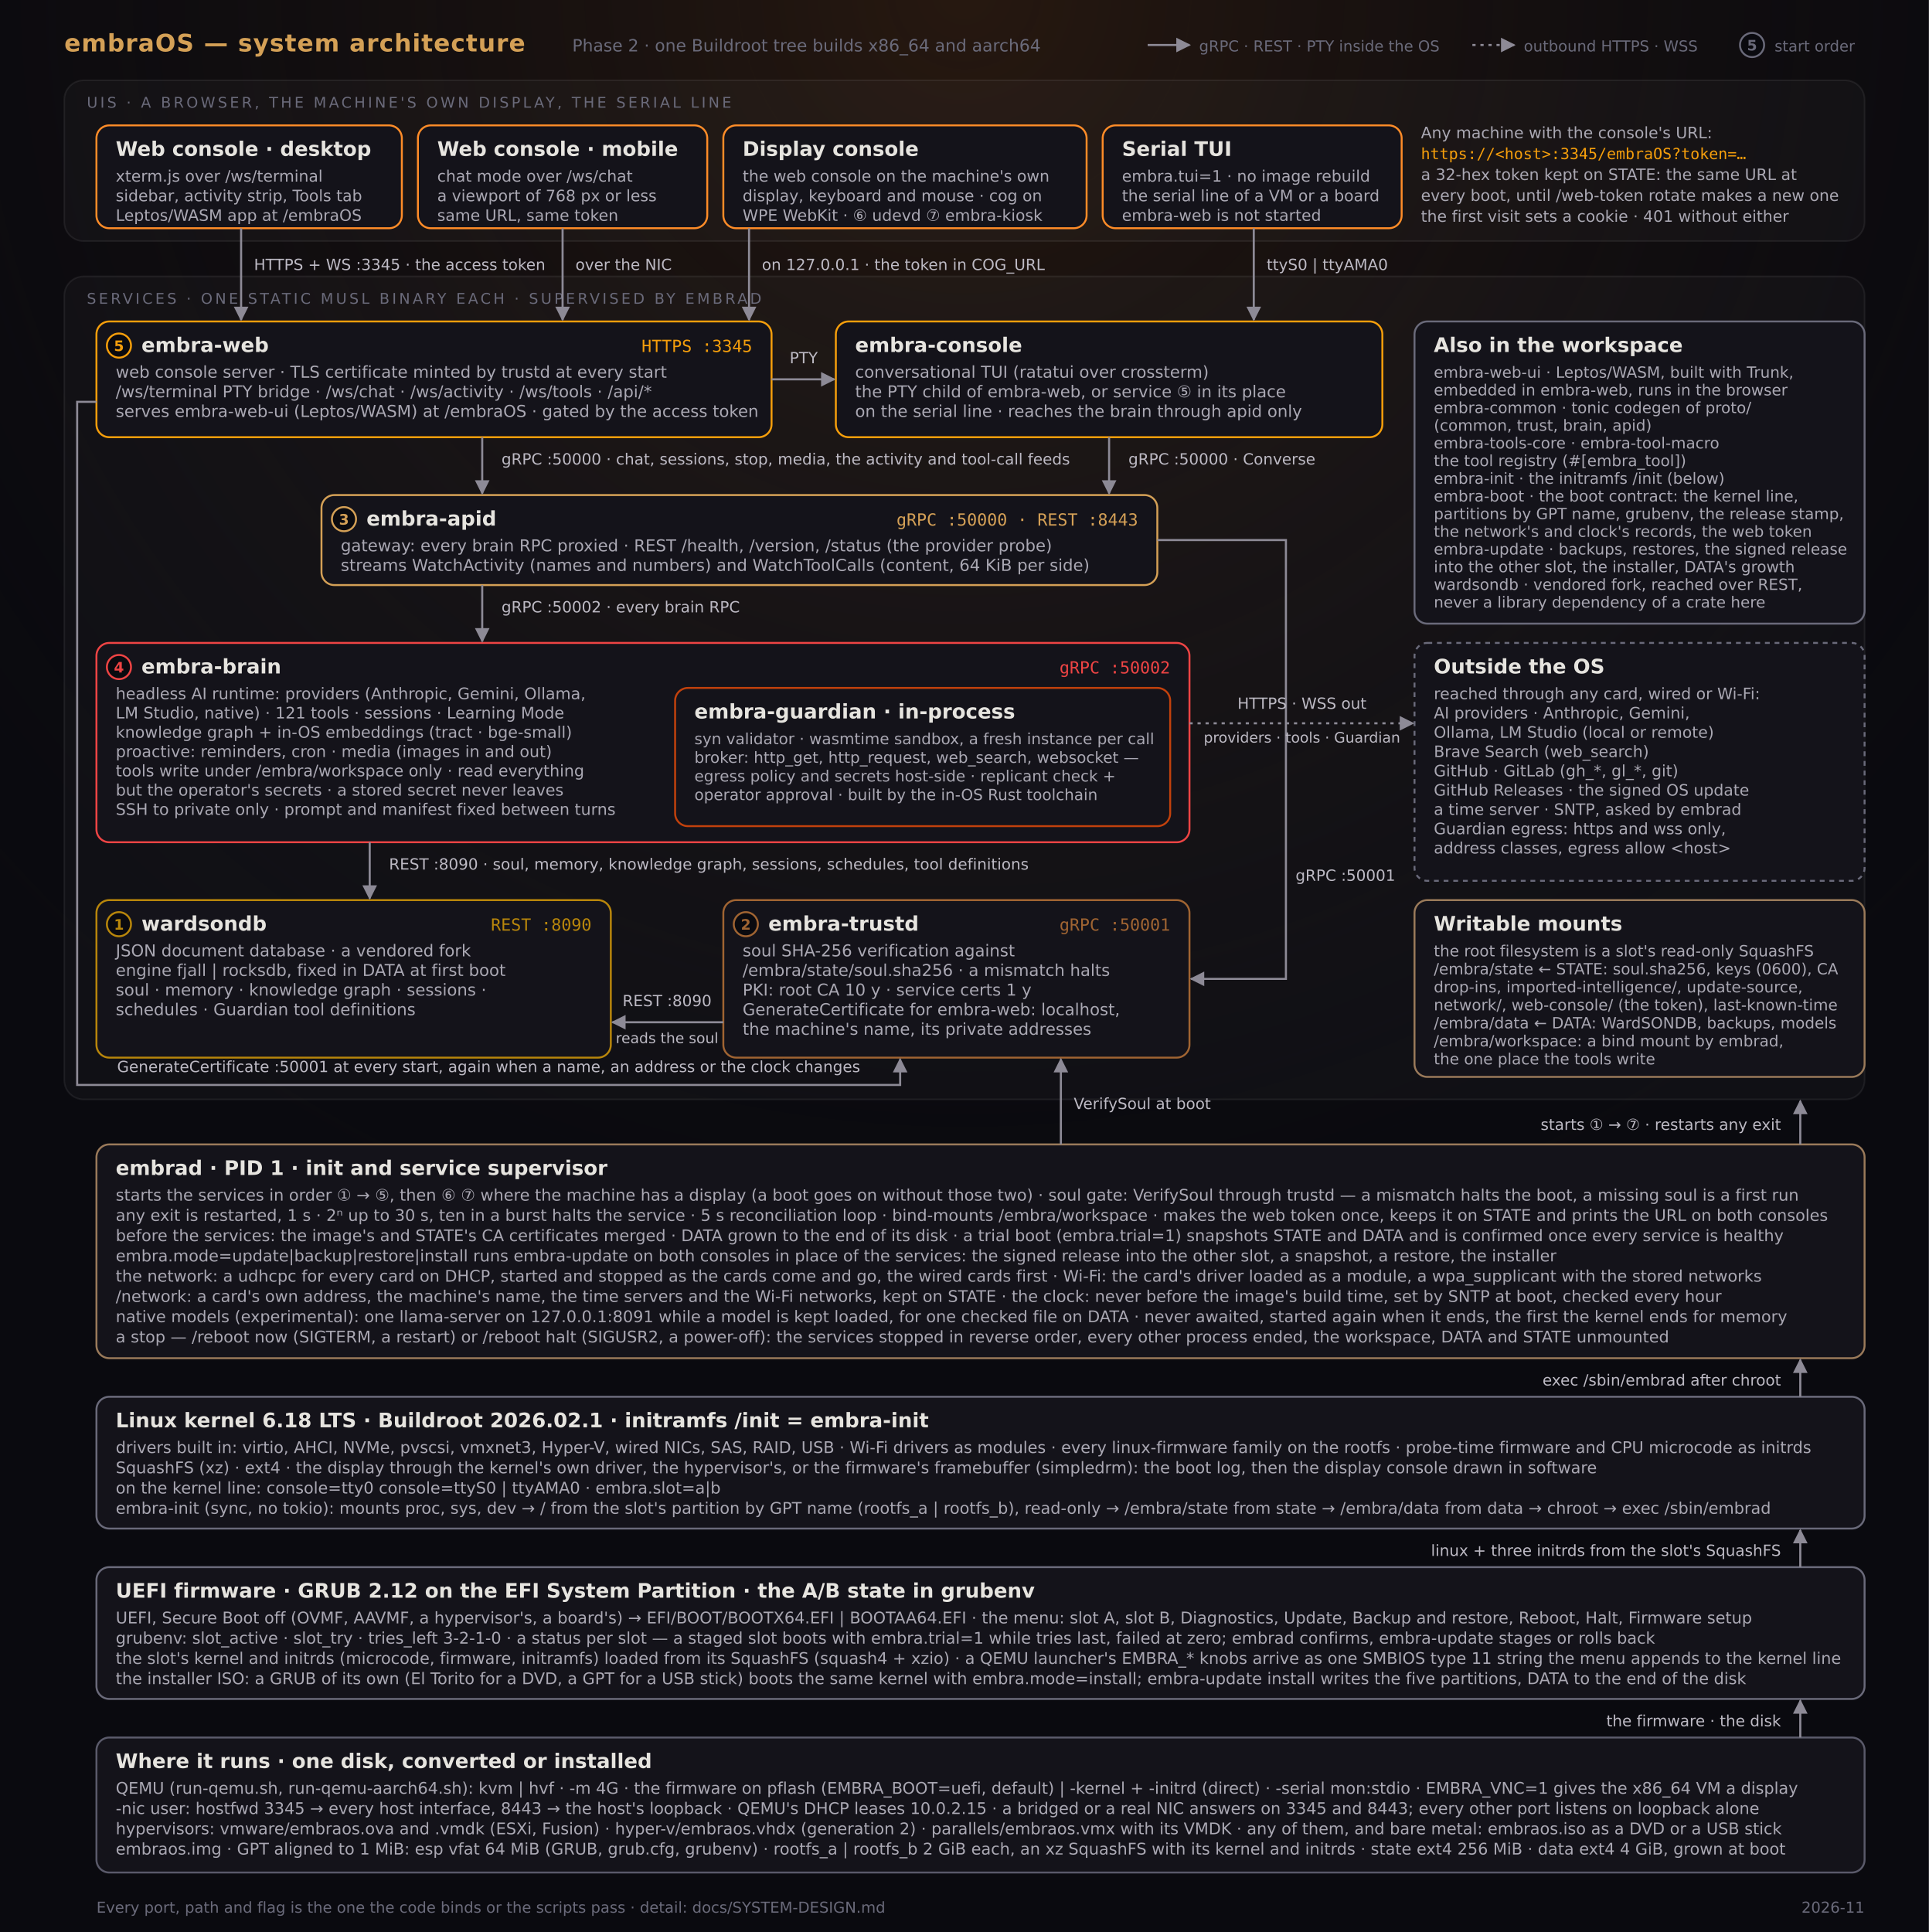
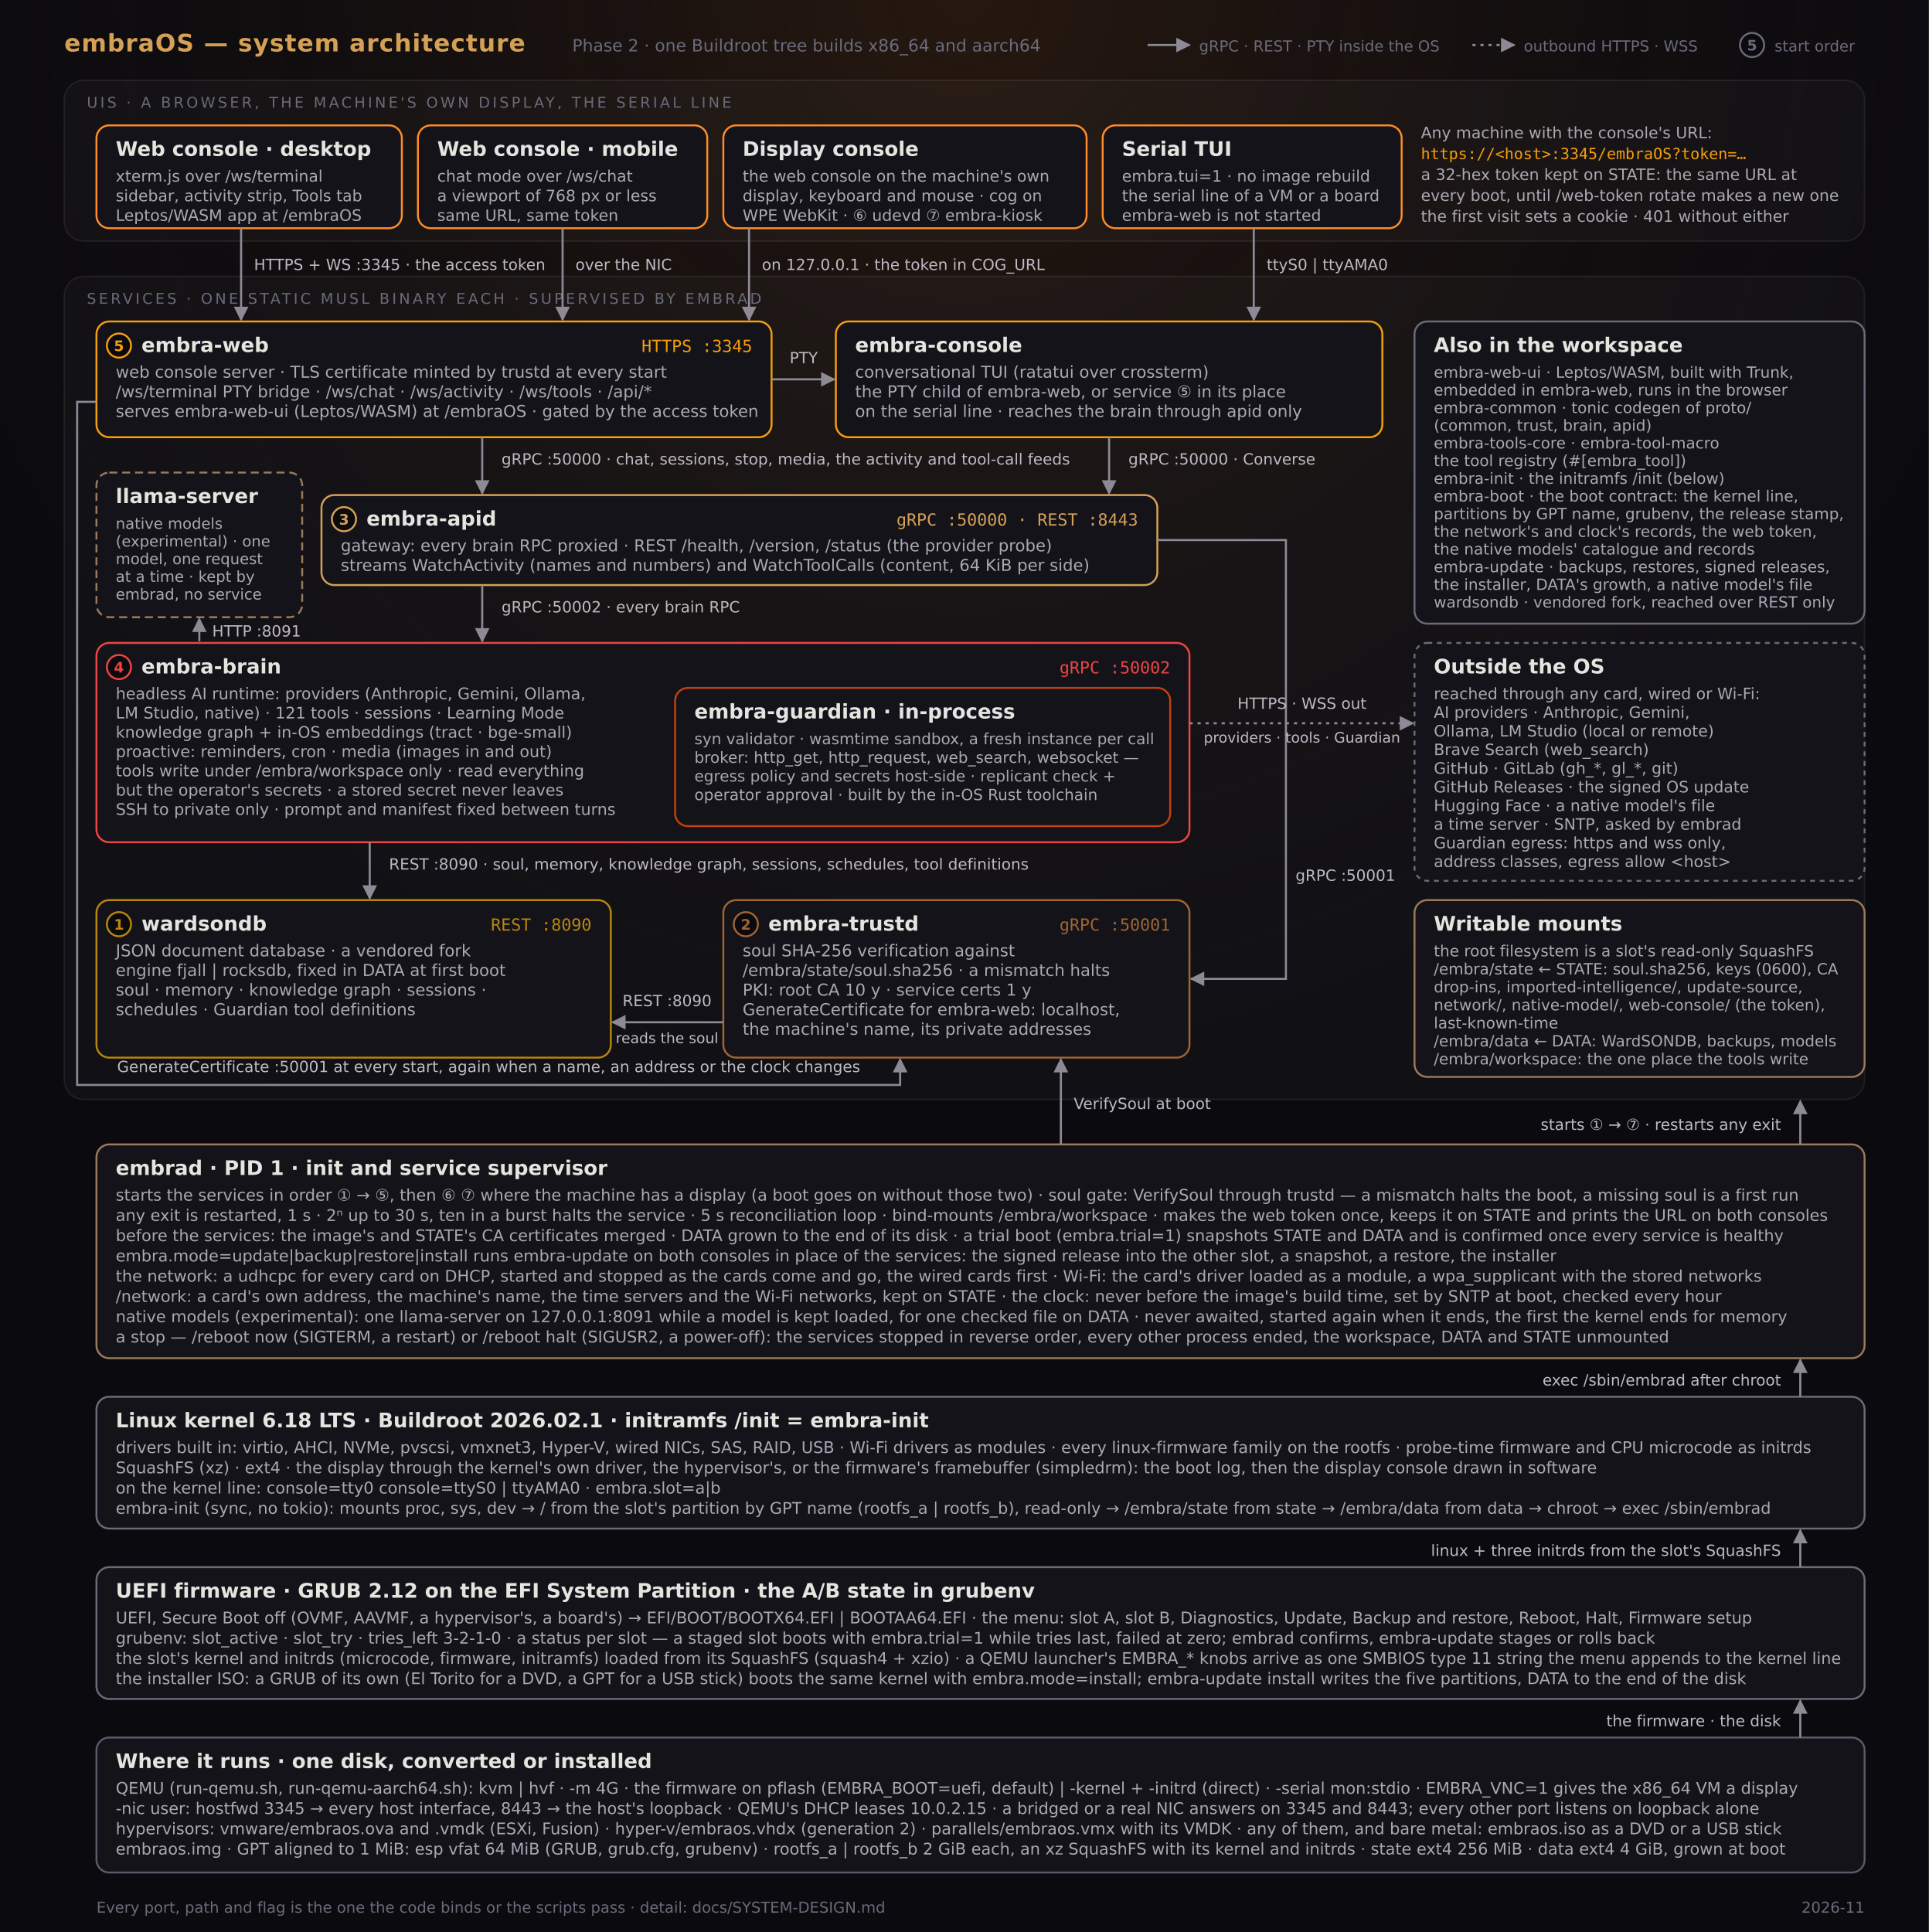
<svg xmlns="http://www.w3.org/2000/svg" viewBox="0 0 1200 1202" width="1200" height="1202" role="img" aria-label="embraOS system architecture: the platforms it runs on, the UEFI firmware and GRUB with the two OS slots, the Linux kernel and embra-init, embrad as PID 1, the supervised services, and the web, display and serial consoles">
  <defs>
    <radialGradient id="glow" cx="50%" cy="0%" r="70%">
      <stop offset="0" stop-color="#2a1a10" stop-opacity="0.9" />
      <stop offset="1" stop-color="#0a0a0f" stop-opacity="0" />
    </radialGradient>
    <marker id="head" viewBox="0 0 10 10" refX="9" refY="5" markerWidth="7" markerHeight="7" orient="auto-start-reverse">
      <path d="M 0 0 L 10 5 L 0 10 z" fill="#8d8a96" />
    </marker>
  </defs>
  <rect width="1200" height="1202" fill="#0a0a0f" />
  <rect width="1200" height="1202" fill="url(#glow)" />
  <text x="40" y="32" font-family="DejaVu Sans, sans-serif" font-size="15" font-weight="bold" fill="#d4a056" text-anchor="start" letter-spacing="0.5">embraOS — system architecture</text>
  <text x="356" y="32" font-family="DejaVu Sans, sans-serif" font-size="10.5" font-weight="normal" fill="#6a6a7a" text-anchor="start">Phase 2 · one Buildroot tree builds x86_64 and aarch64</text>
  <line x1="714" y1="28" x2="740" y2="28" stroke="#8d8a96" stroke-width="1.3" marker-end="url(#head)" />
  <text x="746" y="32" font-family="DejaVu Sans, sans-serif" font-size="9.4" font-weight="normal" fill="#6a6a7a" text-anchor="start">gRPC · REST · PTY inside the OS</text>
  <line x1="916" y1="28" x2="942" y2="28" stroke="#8d8a96" stroke-width="1.3" stroke-dasharray="2 3" marker-end="url(#head)" />
  <text x="948" y="32" font-family="DejaVu Sans, sans-serif" font-size="9.4" font-weight="normal" fill="#6a6a7a" text-anchor="start">outbound HTTPS · WSS</text>
  <circle cx="1090" cy="28" r="7.5" fill="#0a0a0f" stroke="#6a6a7a" stroke-width="1.2" />
  <text x="1090" y="31.4" font-family="DejaVu Sans, sans-serif" font-size="9" font-weight="bold" fill="#6a6a7a" text-anchor="middle">5</text>
  <text x="1104" y="32" font-family="DejaVu Sans, sans-serif" font-size="9.4" font-weight="normal" fill="#6a6a7a" text-anchor="start">start order</text>
  <rect x="40" y="50" width="1120" height="100" rx="12" fill="rgba(255,255,255,0.025)" stroke="rgba(255,255,255,0.07)" stroke-width="1" />
  <text x="54" y="67" font-family="DejaVu Sans, sans-serif" font-size="9.2" font-weight="normal" fill="#6a6a7a" text-anchor="start" letter-spacing="1.6">UIS · A BROWSER, THE MACHINE'S OWN DISPLAY, THE SERIAL LINE</text>
  <rect x="60" y="78" width="190" height="64" rx="8" fill="#14131a" stroke="#ff8c28" stroke-width="1.2" />
  <text x="72" y="97" font-family="DejaVu Sans, sans-serif" font-size="12.5" font-weight="bold" fill="#e6e4df" text-anchor="start">Web console · desktop</text>
  <text x="72" y="113.0" font-family="DejaVu Sans, sans-serif" font-size="9.8" font-weight="normal" fill="#aaa8b3" text-anchor="start">xterm.js over /ws/terminal</text>
  <text x="72" y="125.2" font-family="DejaVu Sans, sans-serif" font-size="9.8" font-weight="normal" fill="#aaa8b3" text-anchor="start">sidebar, activity strip, Tools tab</text>
  <text x="72" y="137.4" font-family="DejaVu Sans, sans-serif" font-size="9.8" font-weight="normal" fill="#aaa8b3" text-anchor="start">Leptos/WASM app at /embraOS</text>
  <rect x="260" y="78" width="180" height="64" rx="8" fill="#14131a" stroke="#ff8c28" stroke-width="1.2" />
  <text x="272" y="97" font-family="DejaVu Sans, sans-serif" font-size="12.5" font-weight="bold" fill="#e6e4df" text-anchor="start">Web console · mobile</text>
  <text x="272" y="113.0" font-family="DejaVu Sans, sans-serif" font-size="9.8" font-weight="normal" fill="#aaa8b3" text-anchor="start">chat mode over /ws/chat</text>
  <text x="272" y="125.2" font-family="DejaVu Sans, sans-serif" font-size="9.8" font-weight="normal" fill="#aaa8b3" text-anchor="start">a viewport of 768 px or less</text>
  <text x="272" y="137.4" font-family="DejaVu Sans, sans-serif" font-size="9.8" font-weight="normal" fill="#aaa8b3" text-anchor="start">same URL, same token</text>
  <rect x="450" y="78" width="226" height="64" rx="8" fill="#14131a" stroke="#ff8c28" stroke-width="1.2" />
  <text x="462" y="97" font-family="DejaVu Sans, sans-serif" font-size="12.5" font-weight="bold" fill="#e6e4df" text-anchor="start">Display console</text>
  <text x="462" y="113.0" font-family="DejaVu Sans, sans-serif" font-size="9.8" font-weight="normal" fill="#aaa8b3" text-anchor="start">the web console on the machine's own</text>
  <text x="462" y="125.2" font-family="DejaVu Sans, sans-serif" font-size="9.8" font-weight="normal" fill="#aaa8b3" text-anchor="start">display, keyboard and mouse · cog on</text>
  <text x="462" y="137.4" font-family="DejaVu Sans, sans-serif" font-size="9.8" font-weight="normal" fill="#aaa8b3" text-anchor="start">WPE WebKit · ⑥ udevd  ⑦ embra-kiosk</text>
  <rect x="686" y="78" width="186" height="64" rx="8" fill="#14131a" stroke="#ff8c28" stroke-width="1.2" />
  <text x="698" y="97" font-family="DejaVu Sans, sans-serif" font-size="12.5" font-weight="bold" fill="#e6e4df" text-anchor="start">Serial TUI</text>
  <text x="698" y="113.0" font-family="DejaVu Sans, sans-serif" font-size="9.8" font-weight="normal" fill="#aaa8b3" text-anchor="start">embra.tui=1 · no image rebuild</text>
  <text x="698" y="125.2" font-family="DejaVu Sans, sans-serif" font-size="9.8" font-weight="normal" fill="#aaa8b3" text-anchor="start">the serial line of a VM or a board</text>
  <text x="698" y="137.4" font-family="DejaVu Sans, sans-serif" font-size="9.8" font-weight="normal" fill="#aaa8b3" text-anchor="start">embra-web is not started</text>
  <text x="884" y="86" font-family="DejaVu Sans, sans-serif" font-size="9.8" font-weight="normal" fill="#aaa8b3" text-anchor="start">Any machine with the console's URL:</text>
  <text x="884" y="99" font-family="DejaVu Sans Mono, monospace" font-size="9.6" font-weight="normal" fill="#f59e0b" text-anchor="start">https://&lt;host&gt;:3345/embraOS?token=…</text>
  <text x="884" y="112" font-family="DejaVu Sans, sans-serif" font-size="9.8" font-weight="normal" fill="#aaa8b3" text-anchor="start">a 32-hex token kept on STATE: the same URL at</text>
  <text x="884" y="125" font-family="DejaVu Sans, sans-serif" font-size="9.8" font-weight="normal" fill="#aaa8b3" text-anchor="start">every boot, until /web-token rotate makes a new one</text>
  <text x="884" y="138" font-family="DejaVu Sans, sans-serif" font-size="9.8" font-weight="normal" fill="#aaa8b3" text-anchor="start">the first visit sets a cookie · 401 without either</text>
  <rect x="40" y="172" width="1120" height="512" rx="12" fill="rgba(255,255,255,0.025)" stroke="rgba(255,255,255,0.07)" stroke-width="1" />
  <text x="54" y="189" font-family="DejaVu Sans, sans-serif" font-size="9.2" font-weight="normal" fill="#6a6a7a" text-anchor="start" letter-spacing="1.6">SERVICES · ONE STATIC MUSL BINARY EACH · SUPERVISED BY EMBRAD</text>
  <rect x="60" y="200" width="420" height="72" rx="8" fill="#14131a" stroke="#f59e0b" stroke-width="1.2" />
  <circle cx="74" cy="215" r="7.5" fill="#0a0a0f" stroke="#f59e0b" stroke-width="1.2" />
  <text x="74" y="218.4" font-family="DejaVu Sans, sans-serif" font-size="9" font-weight="bold" fill="#f59e0b" text-anchor="middle">5</text>
  <text x="88" y="219" font-family="DejaVu Sans, sans-serif" font-size="12.5" font-weight="bold" fill="#e6e4df" text-anchor="start">embra-web</text>
  <text x="468" y="219" font-family="DejaVu Sans Mono, monospace" font-size="10.4" font-weight="normal" fill="#f59e0b" text-anchor="end">HTTPS :3345</text>
  <text x="72" y="235.0" font-family="DejaVu Sans, sans-serif" font-size="10.2" font-weight="normal" fill="#aaa8b3" text-anchor="start">web console server · TLS certificate minted by trustd at every start</text>
  <text x="72" y="247.2" font-family="DejaVu Sans, sans-serif" font-size="10.2" font-weight="normal" fill="#aaa8b3" text-anchor="start">/ws/terminal PTY bridge · /ws/chat · /ws/activity · /ws/tools · /api/*</text>
  <text x="72" y="259.4" font-family="DejaVu Sans, sans-serif" font-size="10.2" font-weight="normal" fill="#aaa8b3" text-anchor="start">serves embra-web-ui (Leptos/WASM) at /embraOS · gated by the access token</text>
  <rect x="520" y="200" width="340" height="72" rx="8" fill="#14131a" stroke="#f59e0b" stroke-width="1.2" />
  <text x="532" y="219" font-family="DejaVu Sans, sans-serif" font-size="12.5" font-weight="bold" fill="#e6e4df" text-anchor="start">embra-console</text>
  <text x="532" y="235.0" font-family="DejaVu Sans, sans-serif" font-size="10.2" font-weight="normal" fill="#aaa8b3" text-anchor="start">conversational TUI (ratatui over crossterm)</text>
  <text x="532" y="247.2" font-family="DejaVu Sans, sans-serif" font-size="10.2" font-weight="normal" fill="#aaa8b3" text-anchor="start">the PTY child of embra-web, or service ⑤ in its place</text>
  <text x="532" y="259.4" font-family="DejaVu Sans, sans-serif" font-size="10.2" font-weight="normal" fill="#aaa8b3" text-anchor="start">on the serial line · reaches the brain through apid only</text>
  <rect x="200" y="308" width="520" height="56" rx="8" fill="#14131a" stroke="#d4a056" stroke-width="1.2" />
  <circle cx="214" cy="323" r="7.5" fill="#0a0a0f" stroke="#d4a056" stroke-width="1.2" />
  <text x="214" y="326.4" font-family="DejaVu Sans, sans-serif" font-size="9" font-weight="bold" fill="#d4a056" text-anchor="middle">3</text>
  <text x="228" y="327" font-family="DejaVu Sans, sans-serif" font-size="12.5" font-weight="bold" fill="#e6e4df" text-anchor="start">embra-apid</text>
  <text x="708" y="327" font-family="DejaVu Sans Mono, monospace" font-size="10.4" font-weight="normal" fill="#d4a056" text-anchor="end">gRPC :50000 · REST :8443</text>
  <text x="212" y="343.0" font-family="DejaVu Sans, sans-serif" font-size="10.2" font-weight="normal" fill="#aaa8b3" text-anchor="start">gateway: every brain RPC proxied · REST /health, /version, /status (the provider probe)</text>
  <text x="212" y="355.2" font-family="DejaVu Sans, sans-serif" font-size="10.2" font-weight="normal" fill="#aaa8b3" text-anchor="start">streams WatchActivity (names and numbers) and WatchToolCalls (content, 64 KiB per side)</text>
+   <rect x="60" y="294" width="128" height="90" rx="8" fill="#14131a" stroke="#9a7a5a" stroke-width="1.2" stroke-dasharray="5 3" />
+   <text x="72" y="313" font-family="DejaVu Sans, sans-serif" font-size="12.5" font-weight="bold" fill="#e6e4df" text-anchor="start">llama-server</text>
+   <text x="72" y="329.0" font-family="DejaVu Sans, sans-serif" font-size="9.4" font-weight="normal" fill="#aaa8b3" text-anchor="start">native models</text>
+   <text x="72" y="340.0" font-family="DejaVu Sans, sans-serif" font-size="9.4" font-weight="normal" fill="#aaa8b3" text-anchor="start">(experimental) · one</text>
+   <text x="72" y="351.0" font-family="DejaVu Sans, sans-serif" font-size="9.4" font-weight="normal" fill="#aaa8b3" text-anchor="start">model, one request</text>
+   <text x="72" y="362.0" font-family="DejaVu Sans, sans-serif" font-size="9.4" font-weight="normal" fill="#aaa8b3" text-anchor="start">at a time · kept by</text>
+   <text x="72" y="373.0" font-family="DejaVu Sans, sans-serif" font-size="9.4" font-weight="normal" fill="#aaa8b3" text-anchor="start">embrad, no service</text>
  <rect x="60" y="400" width="680" height="124" rx="8" fill="#14131a" stroke="#ef4444" stroke-width="1.2" />
  <circle cx="74" cy="415" r="7.5" fill="#0a0a0f" stroke="#ef4444" stroke-width="1.2" />
  <text x="74" y="418.4" font-family="DejaVu Sans, sans-serif" font-size="9" font-weight="bold" fill="#ef4444" text-anchor="middle">4</text>
  <text x="88" y="419" font-family="DejaVu Sans, sans-serif" font-size="12.5" font-weight="bold" fill="#e6e4df" text-anchor="start">embra-brain</text>
  <text x="728" y="419" font-family="DejaVu Sans Mono, monospace" font-size="10.4" font-weight="normal" fill="#ef4444" text-anchor="end">gRPC :50002</text>
  <text x="72" y="435" font-family="DejaVu Sans, sans-serif" font-size="9.9" font-weight="normal" fill="#aaa8b3" text-anchor="start">headless AI runtime: providers (Anthropic, Gemini, Ollama,</text>
  <text x="72" y="447" font-family="DejaVu Sans, sans-serif" font-size="9.9" font-weight="normal" fill="#aaa8b3" text-anchor="start">LM Studio, native) · 121 tools · sessions · Learning Mode</text>
  <text x="72" y="459" font-family="DejaVu Sans, sans-serif" font-size="9.9" font-weight="normal" fill="#aaa8b3" text-anchor="start">knowledge graph + in-OS embeddings (tract · bge-small)</text>
  <text x="72" y="471" font-family="DejaVu Sans, sans-serif" font-size="9.9" font-weight="normal" fill="#aaa8b3" text-anchor="start">proactive: reminders, cron · media (images in and out)</text>
  <text x="72" y="483" font-family="DejaVu Sans, sans-serif" font-size="9.9" font-weight="normal" fill="#aaa8b3" text-anchor="start">tools write under /embra/workspace only · read everything</text>
  <text x="72" y="495" font-family="DejaVu Sans, sans-serif" font-size="9.9" font-weight="normal" fill="#aaa8b3" text-anchor="start">but the operator's secrets · a stored secret never leaves</text>
  <text x="72" y="507" font-family="DejaVu Sans, sans-serif" font-size="9.9" font-weight="normal" fill="#aaa8b3" text-anchor="start">SSH to private only · prompt and manifest fixed between turns</text>
  <rect x="420" y="428" width="308" height="86" rx="8" fill="#14131a" stroke="#c2410c" stroke-width="1.2" />
  <text x="432" y="447" font-family="DejaVu Sans, sans-serif" font-size="12.5" font-weight="bold" fill="#e6e4df" text-anchor="start">embra-guardian · in-process</text>
  <text x="432" y="463.0" font-family="DejaVu Sans, sans-serif" font-size="9.6" font-weight="normal" fill="#aaa8b3" text-anchor="start">syn validator · wasmtime sandbox, a fresh instance per call</text>
  <text x="432" y="474.6" font-family="DejaVu Sans, sans-serif" font-size="9.6" font-weight="normal" fill="#aaa8b3" text-anchor="start">broker: http_get, http_request, web_search, websocket —</text>
  <text x="432" y="486.2" font-family="DejaVu Sans, sans-serif" font-size="9.6" font-weight="normal" fill="#aaa8b3" text-anchor="start">egress policy and secrets host-side · replicant check +</text>
  <text x="432" y="497.8" font-family="DejaVu Sans, sans-serif" font-size="9.6" font-weight="normal" fill="#aaa8b3" text-anchor="start">operator approval · built by the in-OS Rust toolchain</text>
  <rect x="880" y="400" width="280" height="148" rx="8" fill="#14131a" stroke="#6a6a7a" stroke-width="1.2" stroke-dasharray="3 3" />
  <text x="892" y="419" font-family="DejaVu Sans, sans-serif" font-size="12.5" font-weight="bold" fill="#e6e4df" text-anchor="start">Outside the OS</text>
-   <text x="892" y="435" font-family="DejaVu Sans, sans-serif" font-size="9.8" font-weight="normal" fill="#aaa8b3" text-anchor="start">reached through any card, wired or Wi-Fi:</text>
-   <text x="892" y="447" font-family="DejaVu Sans, sans-serif" font-size="9.8" font-weight="normal" fill="#aaa8b3" text-anchor="start">AI providers · Anthropic, Gemini,</text>
-   <text x="892" y="459" font-family="DejaVu Sans, sans-serif" font-size="9.8" font-weight="normal" fill="#aaa8b3" text-anchor="start">Ollama, LM Studio (local or remote)</text>
-   <text x="892" y="471" font-family="DejaVu Sans, sans-serif" font-size="9.8" font-weight="normal" fill="#aaa8b3" text-anchor="start">Brave Search (web_search)</text>
-   <text x="892" y="483" font-family="DejaVu Sans, sans-serif" font-size="9.8" font-weight="normal" fill="#aaa8b3" text-anchor="start">GitHub · GitLab (gh_*, gl_*, git)</text>
-   <text x="892" y="495" font-family="DejaVu Sans, sans-serif" font-size="9.8" font-weight="normal" fill="#aaa8b3" text-anchor="start">GitHub Releases · the signed OS update</text>
-   <text x="892" y="507" font-family="DejaVu Sans, sans-serif" font-size="9.8" font-weight="normal" fill="#aaa8b3" text-anchor="start">a time server · SNTP, asked by embrad</text>
-   <text x="892" y="519" font-family="DejaVu Sans, sans-serif" font-size="9.8" font-weight="normal" fill="#aaa8b3" text-anchor="start">Guardian egress: https and wss only,</text>
-   <text x="892" y="531" font-family="DejaVu Sans, sans-serif" font-size="9.8" font-weight="normal" fill="#aaa8b3" text-anchor="start">address classes, egress allow &lt;host&gt;</text>
+   <text x="892" y="435.0" font-family="DejaVu Sans, sans-serif" font-size="9.8" font-weight="normal" fill="#aaa8b3" text-anchor="start">reached through any card, wired or Wi-Fi:</text>
+   <text x="892" y="446.6" font-family="DejaVu Sans, sans-serif" font-size="9.8" font-weight="normal" fill="#aaa8b3" text-anchor="start">AI providers · Anthropic, Gemini,</text>
+   <text x="892" y="458.2" font-family="DejaVu Sans, sans-serif" font-size="9.8" font-weight="normal" fill="#aaa8b3" text-anchor="start">Ollama, LM Studio (local or remote)</text>
+   <text x="892" y="469.8" font-family="DejaVu Sans, sans-serif" font-size="9.8" font-weight="normal" fill="#aaa8b3" text-anchor="start">Brave Search (web_search)</text>
+   <text x="892" y="481.4" font-family="DejaVu Sans, sans-serif" font-size="9.8" font-weight="normal" fill="#aaa8b3" text-anchor="start">GitHub · GitLab (gh_*, gl_*, git)</text>
+   <text x="892" y="493.0" font-family="DejaVu Sans, sans-serif" font-size="9.8" font-weight="normal" fill="#aaa8b3" text-anchor="start">GitHub Releases · the signed OS update</text>
+   <text x="892" y="504.6" font-family="DejaVu Sans, sans-serif" font-size="9.8" font-weight="normal" fill="#aaa8b3" text-anchor="start">Hugging Face · a native model's file</text>
+   <text x="892" y="516.2" font-family="DejaVu Sans, sans-serif" font-size="9.8" font-weight="normal" fill="#aaa8b3" text-anchor="start">a time server · SNTP, asked by embrad</text>
+   <text x="892" y="527.8" font-family="DejaVu Sans, sans-serif" font-size="9.8" font-weight="normal" fill="#aaa8b3" text-anchor="start">Guardian egress: https and wss only,</text>
+   <text x="892" y="539.4" font-family="DejaVu Sans, sans-serif" font-size="9.8" font-weight="normal" fill="#aaa8b3" text-anchor="start">address classes, egress allow &lt;host&gt;</text>
  <rect x="60" y="560" width="320" height="98" rx="8" fill="#14131a" stroke="#b8860b" stroke-width="1.2" />
  <circle cx="74" cy="575" r="7.5" fill="#0a0a0f" stroke="#b8860b" stroke-width="1.2" />
  <text x="74" y="578.4" font-family="DejaVu Sans, sans-serif" font-size="9" font-weight="bold" fill="#b8860b" text-anchor="middle">1</text>
  <text x="88" y="579" font-family="DejaVu Sans, sans-serif" font-size="12.5" font-weight="bold" fill="#e6e4df" text-anchor="start">wardsondb</text>
  <text x="368" y="579" font-family="DejaVu Sans Mono, monospace" font-size="10.4" font-weight="normal" fill="#b8860b" text-anchor="end">REST :8090</text>
  <text x="72" y="595.0" font-family="DejaVu Sans, sans-serif" font-size="10.2" font-weight="normal" fill="#aaa8b3" text-anchor="start">JSON document database · a vendored fork</text>
  <text x="72" y="607.2" font-family="DejaVu Sans, sans-serif" font-size="10.2" font-weight="normal" fill="#aaa8b3" text-anchor="start">engine fjall | rocksdb, fixed in DATA at first boot</text>
  <text x="72" y="619.4" font-family="DejaVu Sans, sans-serif" font-size="10.2" font-weight="normal" fill="#aaa8b3" text-anchor="start">soul · memory · knowledge graph · sessions ·</text>
  <text x="72" y="631.6" font-family="DejaVu Sans, sans-serif" font-size="10.2" font-weight="normal" fill="#aaa8b3" text-anchor="start">schedules · Guardian tool definitions</text>
  <rect x="450" y="560" width="290" height="98" rx="8" fill="#14131a" stroke="#a06432" stroke-width="1.2" />
  <circle cx="464" cy="575" r="7.5" fill="#0a0a0f" stroke="#a06432" stroke-width="1.2" />
  <text x="464" y="578.4" font-family="DejaVu Sans, sans-serif" font-size="9" font-weight="bold" fill="#a06432" text-anchor="middle">2</text>
  <text x="478" y="579" font-family="DejaVu Sans, sans-serif" font-size="12.5" font-weight="bold" fill="#e6e4df" text-anchor="start">embra-trustd</text>
  <text x="728" y="579" font-family="DejaVu Sans Mono, monospace" font-size="10.4" font-weight="normal" fill="#a06432" text-anchor="end">gRPC :50001</text>
  <text x="462" y="595.0" font-family="DejaVu Sans, sans-serif" font-size="10.2" font-weight="normal" fill="#aaa8b3" text-anchor="start">soul SHA-256 verification against</text>
  <text x="462" y="607.2" font-family="DejaVu Sans, sans-serif" font-size="10.2" font-weight="normal" fill="#aaa8b3" text-anchor="start">/embra/state/soul.sha256 · a mismatch halts</text>
  <text x="462" y="619.4" font-family="DejaVu Sans, sans-serif" font-size="10.2" font-weight="normal" fill="#aaa8b3" text-anchor="start">PKI: root CA 10 y · service certs 1 y</text>
  <text x="462" y="631.6" font-family="DejaVu Sans, sans-serif" font-size="10.2" font-weight="normal" fill="#aaa8b3" text-anchor="start">GenerateCertificate for embra-web: localhost,</text>
  <text x="462" y="643.8" font-family="DejaVu Sans, sans-serif" font-size="10.2" font-weight="normal" fill="#aaa8b3" text-anchor="start">the machine's name, its private addresses</text>
  <rect x="880" y="200" width="280" height="188" rx="8" fill="#14131a" stroke="#6a6a7a" stroke-width="1.2" />
  <text x="892" y="219" font-family="DejaVu Sans, sans-serif" font-size="12.5" font-weight="bold" fill="#e6e4df" text-anchor="start">Also in the workspace</text>
  <text x="892" y="235.0" font-family="DejaVu Sans, sans-serif" font-size="9.6" font-weight="normal" fill="#aaa8b3" text-anchor="start">embra-web-ui · Leptos/WASM, built with Trunk,</text>
  <text x="892" y="246.0" font-family="DejaVu Sans, sans-serif" font-size="9.6" font-weight="normal" fill="#aaa8b3" text-anchor="start">embedded in embra-web, runs in the browser</text>
  <text x="892" y="257.0" font-family="DejaVu Sans, sans-serif" font-size="9.6" font-weight="normal" fill="#aaa8b3" text-anchor="start">embra-common · tonic codegen of proto/</text>
  <text x="892" y="268.0" font-family="DejaVu Sans, sans-serif" font-size="9.6" font-weight="normal" fill="#aaa8b3" text-anchor="start">(common, trust, brain, apid)</text>
  <text x="892" y="279.0" font-family="DejaVu Sans, sans-serif" font-size="9.6" font-weight="normal" fill="#aaa8b3" text-anchor="start">embra-tools-core · embra-tool-macro</text>
  <text x="892" y="290.0" font-family="DejaVu Sans, sans-serif" font-size="9.6" font-weight="normal" fill="#aaa8b3" text-anchor="start">the tool registry (#[embra_tool])</text>
  <text x="892" y="301.0" font-family="DejaVu Sans, sans-serif" font-size="9.6" font-weight="normal" fill="#aaa8b3" text-anchor="start">embra-init · the initramfs /init (below)</text>
  <text x="892" y="312.0" font-family="DejaVu Sans, sans-serif" font-size="9.6" font-weight="normal" fill="#aaa8b3" text-anchor="start">embra-boot · the boot contract: the kernel line,</text>
  <text x="892" y="323.0" font-family="DejaVu Sans, sans-serif" font-size="9.6" font-weight="normal" fill="#aaa8b3" text-anchor="start">partitions by GPT name, grubenv, the release stamp,</text>
-   <text x="892" y="334.0" font-family="DejaVu Sans, sans-serif" font-size="9.6" font-weight="normal" fill="#aaa8b3" text-anchor="start">the network's and clock's records, the web token</text>
-   <text x="892" y="345.0" font-family="DejaVu Sans, sans-serif" font-size="9.6" font-weight="normal" fill="#aaa8b3" text-anchor="start">embra-update · backups, restores, the signed release</text>
-   <text x="892" y="356.0" font-family="DejaVu Sans, sans-serif" font-size="9.6" font-weight="normal" fill="#aaa8b3" text-anchor="start">into the other slot, the installer, DATA's growth</text>
-   <text x="892" y="367.0" font-family="DejaVu Sans, sans-serif" font-size="9.6" font-weight="normal" fill="#aaa8b3" text-anchor="start">wardsondb · vendored fork, reached over REST,</text>
-   <text x="892" y="378.0" font-family="DejaVu Sans, sans-serif" font-size="9.6" font-weight="normal" fill="#aaa8b3" text-anchor="start">never a library dependency of a crate here</text>
+   <text x="892" y="334.0" font-family="DejaVu Sans, sans-serif" font-size="9.6" font-weight="normal" fill="#aaa8b3" text-anchor="start">the network's and clock's records, the web token,</text>
+   <text x="892" y="345.0" font-family="DejaVu Sans, sans-serif" font-size="9.6" font-weight="normal" fill="#aaa8b3" text-anchor="start">the native models' catalogue and records</text>
+   <text x="892" y="356.0" font-family="DejaVu Sans, sans-serif" font-size="9.6" font-weight="normal" fill="#aaa8b3" text-anchor="start">embra-update · backups, restores, signed releases,</text>
+   <text x="892" y="367.0" font-family="DejaVu Sans, sans-serif" font-size="9.6" font-weight="normal" fill="#aaa8b3" text-anchor="start">the installer, DATA's growth, a native model's file</text>
+   <text x="892" y="378.0" font-family="DejaVu Sans, sans-serif" font-size="9.6" font-weight="normal" fill="#aaa8b3" text-anchor="start">wardsondb · vendored fork, reached over REST only</text>
  <rect x="880" y="560" width="280" height="110" rx="8" fill="#14131a" stroke="#9a7a5a" stroke-width="1.2" />
  <text x="892" y="579" font-family="DejaVu Sans, sans-serif" font-size="12.5" font-weight="bold" fill="#e6e4df" text-anchor="start">Writable mounts</text>
  <text x="892" y="595.0" font-family="DejaVu Sans, sans-serif" font-size="9.6" font-weight="normal" fill="#aaa8b3" text-anchor="start">the root filesystem is a slot's read-only SquashFS</text>
  <text x="892" y="606.2" font-family="DejaVu Sans, sans-serif" font-size="9.6" font-weight="normal" fill="#aaa8b3" text-anchor="start">/embra/state ← STATE: soul.sha256, keys (0600), CA</text>
  <text x="892" y="617.4" font-family="DejaVu Sans, sans-serif" font-size="9.6" font-weight="normal" fill="#aaa8b3" text-anchor="start">drop-ins, imported-intelligence/, update-source,</text>
-   <text x="892" y="628.6" font-family="DejaVu Sans, sans-serif" font-size="9.6" font-weight="normal" fill="#aaa8b3" text-anchor="start">network/, web-console/ (the token), last-known-time</text>
-   <text x="892" y="639.8" font-family="DejaVu Sans, sans-serif" font-size="9.6" font-weight="normal" fill="#aaa8b3" text-anchor="start">/embra/data ← DATA: WardSONDB, backups, models</text>
-   <text x="892" y="651.0" font-family="DejaVu Sans, sans-serif" font-size="9.6" font-weight="normal" fill="#aaa8b3" text-anchor="start">/embra/workspace: a bind mount by embrad,</text>
-   <text x="892" y="662.2" font-family="DejaVu Sans, sans-serif" font-size="9.6" font-weight="normal" fill="#aaa8b3" text-anchor="start">the one place the tools write</text>
+   <text x="892" y="628.6" font-family="DejaVu Sans, sans-serif" font-size="9.6" font-weight="normal" fill="#aaa8b3" text-anchor="start">network/, native-model/, web-console/ (the token),</text>
+   <text x="892" y="639.8" font-family="DejaVu Sans, sans-serif" font-size="9.6" font-weight="normal" fill="#aaa8b3" text-anchor="start">last-known-time</text>
+   <text x="892" y="651.0" font-family="DejaVu Sans, sans-serif" font-size="9.6" font-weight="normal" fill="#aaa8b3" text-anchor="start">/embra/data ← DATA: WardSONDB, backups, models</text>
+   <text x="892" y="662.2" font-family="DejaVu Sans, sans-serif" font-size="9.6" font-weight="normal" fill="#aaa8b3" text-anchor="start">/embra/workspace: the one place the tools write</text>
  <polyline points="150,142 150,199" fill="none" stroke="#8d8a96" stroke-width="1.3" marker-end="url(#head)" />
  <text x="158" y="168" font-family="DejaVu Sans, sans-serif" font-size="9.6" font-weight="normal" fill="#bdbac4" text-anchor="start">HTTPS + WS :3345 · the access token</text>
  <polyline points="350,142 350,199" fill="none" stroke="#8d8a96" stroke-width="1.3" marker-end="url(#head)" />
  <text x="358" y="168" font-family="DejaVu Sans, sans-serif" font-size="9.6" font-weight="normal" fill="#bdbac4" text-anchor="start">over the NIC</text>
  <polyline points="466,142 466,199" fill="none" stroke="#8d8a96" stroke-width="1.3" marker-end="url(#head)" />
  <text x="474" y="168" font-family="DejaVu Sans, sans-serif" font-size="9.6" font-weight="normal" fill="#bdbac4" text-anchor="start">on 127.0.0.1 · the token in COG_URL</text>
  <polyline points="780,142 780,199" fill="none" stroke="#8d8a96" stroke-width="1.3" marker-end="url(#head)" />
  <text x="788" y="168" font-family="DejaVu Sans, sans-serif" font-size="9.6" font-weight="normal" fill="#bdbac4" text-anchor="start">ttyS0 | ttyAMA0</text>
  <polyline points="480,236 519,236" fill="none" stroke="#8d8a96" stroke-width="1.3" marker-end="url(#head)" />
  <text x="500" y="226" font-family="DejaVu Sans, sans-serif" font-size="9.6" font-weight="normal" fill="#bdbac4" text-anchor="middle">PTY</text>
  <polyline points="300,272 300,307" fill="none" stroke="#8d8a96" stroke-width="1.3" marker-end="url(#head)" />
  <text x="312" y="289" font-family="DejaVu Sans, sans-serif" font-size="9.6" font-weight="normal" fill="#bdbac4" text-anchor="start">gRPC :50000 · chat, sessions, stop, media, the activity and tool-call feeds</text>
  <polyline points="690,272 690,307" fill="none" stroke="#8d8a96" stroke-width="1.3" marker-end="url(#head)" />
  <text x="702" y="289" font-family="DejaVu Sans, sans-serif" font-size="9.6" font-weight="normal" fill="#bdbac4" text-anchor="start">gRPC :50000 · Converse</text>
  <polyline points="300,364 300,399" fill="none" stroke="#8d8a96" stroke-width="1.3" marker-end="url(#head)" />
  <text x="312" y="381" font-family="DejaVu Sans, sans-serif" font-size="9.6" font-weight="normal" fill="#bdbac4" text-anchor="start">gRPC :50002 · every brain RPC</text>
+   <polyline points="124,399 124,385" fill="none" stroke="#8d8a96" stroke-width="1.3" marker-end="url(#head)" />
+   <text x="132" y="396" font-family="DejaVu Sans, sans-serif" font-size="9.6" font-weight="normal" fill="#bdbac4" text-anchor="start">HTTP :8091</text>
  <polyline points="720,336 800,336 800,609 741,609" fill="none" stroke="#8d8a96" stroke-width="1.3" marker-end="url(#head)" />
  <text x="806" y="548" font-family="DejaVu Sans, sans-serif" font-size="9.6" font-weight="normal" fill="#bdbac4" text-anchor="start">gRPC :50001</text>
  <polyline points="230,524 230,559" fill="none" stroke="#8d8a96" stroke-width="1.3" marker-end="url(#head)" />
  <text x="242" y="541" font-family="DejaVu Sans, sans-serif" font-size="9.6" font-weight="normal" fill="#bdbac4" text-anchor="start">REST :8090 · soul, memory, knowledge graph, sessions, schedules, tool definitions</text>
  <polyline points="450,636 381,636" fill="none" stroke="#8d8a96" stroke-width="1.3" marker-end="url(#head)" />
  <text x="415" y="626" font-family="DejaVu Sans, sans-serif" font-size="9.6" font-weight="normal" fill="#bdbac4" text-anchor="middle">REST :8090</text>
  <text x="415" y="649" font-family="DejaVu Sans, sans-serif" font-size="9.0" font-weight="normal" fill="#bdbac4" text-anchor="middle">reads the soul</text>
  <polyline points="60,250 48,250 48,675 560,675 560,659" fill="none" stroke="#8d8a96" stroke-width="1.3" marker-end="url(#head)" />
  <text x="304" y="667" font-family="DejaVu Sans, sans-serif" font-size="9.6" font-weight="normal" fill="#bdbac4" text-anchor="middle">GenerateCertificate :50001 at every start, again when a name, an address or the clock changes</text>
  <polyline points="740,450 879,450" fill="none" stroke="#8d8a96" stroke-width="1.3" marker-end="url(#head)" stroke-dasharray="2 3" />
  <text x="810" y="441" font-family="DejaVu Sans, sans-serif" font-size="9.6" font-weight="normal" fill="#bdbac4" text-anchor="middle">HTTPS · WSS out</text>
  <text x="810" y="462" font-family="DejaVu Sans, sans-serif" font-size="9.0" font-weight="normal" fill="#bdbac4" text-anchor="middle">providers · tools · Guardian</text>
  <rect x="60" y="712" width="1100" height="133" rx="8" fill="#14131a" stroke="#9a7a5a" stroke-width="1.2" />
  <text x="72" y="731" font-family="DejaVu Sans, sans-serif" font-size="12.5" font-weight="bold" fill="#e6e4df" text-anchor="start">embrad · PID 1 · init and service supervisor</text>
  <text x="72" y="747.0" font-family="DejaVu Sans, sans-serif" font-size="10" font-weight="normal" fill="#aaa8b3" text-anchor="start">starts the services in order ① → ⑤, then ⑥ ⑦ where the machine has a display (a boot goes on without those two) · soul gate: VerifySoul through trustd — a mismatch halts the boot, a missing soul is a first run</text>
  <text x="72" y="759.6" font-family="DejaVu Sans, sans-serif" font-size="10" font-weight="normal" fill="#aaa8b3" text-anchor="start">any exit is restarted, 1 s · 2ⁿ up to 30 s, ten in a burst halts the service · 5 s reconciliation loop · bind-mounts /embra/workspace · makes the web token once, keeps it on STATE and prints the URL on both consoles</text>
  <text x="72" y="772.2" font-family="DejaVu Sans, sans-serif" font-size="10" font-weight="normal" fill="#aaa8b3" text-anchor="start">before the services: the image's and STATE's CA certificates merged · DATA grown to the end of its disk · a trial boot (embra.trial=1) snapshots STATE and DATA and is confirmed once every service is healthy</text>
  <text x="72" y="784.8" font-family="DejaVu Sans, sans-serif" font-size="10" font-weight="normal" fill="#aaa8b3" text-anchor="start">embra.mode=update|backup|restore|install runs embra-update on both consoles in place of the services: the signed release into the other slot, a snapshot, a restore, the installer</text>
  <text x="72" y="797.4" font-family="DejaVu Sans, sans-serif" font-size="10" font-weight="normal" fill="#aaa8b3" text-anchor="start">the network: a udhcpc for every card on DHCP, started and stopped as the cards come and go, the wired cards first · Wi-Fi: the card's driver loaded as a module, a wpa_supplicant with the stored networks</text>
  <text x="72" y="810.0" font-family="DejaVu Sans, sans-serif" font-size="10" font-weight="normal" fill="#aaa8b3" text-anchor="start">/network: a card's own address, the machine's name, the time servers and the Wi-Fi networks, kept on STATE · the clock: never before the image's build time, set by SNTP at boot, checked every hour</text>
  <text x="72" y="822.6" font-family="DejaVu Sans, sans-serif" font-size="10" font-weight="normal" fill="#aaa8b3" text-anchor="start">native models (experimental): one llama-server on 127.0.0.1:8091 while a model is kept loaded, for one checked file on DATA · never awaited, started again when it ends, the first the kernel ends for memory</text>
  <text x="72" y="835.2" font-family="DejaVu Sans, sans-serif" font-size="10" font-weight="normal" fill="#aaa8b3" text-anchor="start">a stop — /reboot now (SIGTERM, a restart) or /reboot halt (SIGUSR2, a power-off): the services stopped in reverse order, every other process ended, the workspace, DATA and STATE unmounted</text>
  <rect x="60" y="869" width="1100" height="82" rx="8" fill="#14131a" stroke="#6a6a7a" stroke-width="1.2" />
  <text x="72" y="888" font-family="DejaVu Sans, sans-serif" font-size="12.5" font-weight="bold" fill="#e6e4df" text-anchor="start">Linux kernel 6.18 LTS · Buildroot 2026.02.1 · initramfs /init = embra-init</text>
  <text x="72" y="904.0" font-family="DejaVu Sans, sans-serif" font-size="10" font-weight="normal" fill="#aaa8b3" text-anchor="start">drivers built in: virtio, AHCI, NVMe, pvscsi, vmxnet3, Hyper-V, wired NICs, SAS, RAID, USB · Wi-Fi drivers as modules · every linux-firmware family on the rootfs · probe-time firmware and CPU microcode as initrds</text>
  <text x="72" y="916.6" font-family="DejaVu Sans, sans-serif" font-size="10" font-weight="normal" fill="#aaa8b3" text-anchor="start">SquashFS (xz) · ext4 · the display through the kernel's own driver, the hypervisor's, or the firmware's framebuffer (simpledrm): the boot log, then the display console drawn in software</text>
  <text x="72" y="929.2" font-family="DejaVu Sans, sans-serif" font-size="10" font-weight="normal" fill="#aaa8b3" text-anchor="start">on the kernel line: console=tty0 console=ttyS0 | ttyAMA0 · embra.slot=a|b</text>
  <text x="72" y="941.8" font-family="DejaVu Sans, sans-serif" font-size="10" font-weight="normal" fill="#aaa8b3" text-anchor="start">embra-init (sync, no tokio): mounts proc, sys, dev → / from the slot's partition by GPT name (rootfs_a | rootfs_b), read-only → /embra/state from state → /embra/data from data → chroot → exec /sbin/embrad</text>
  <rect x="60" y="975" width="1100" height="82" rx="8" fill="#14131a" stroke="#6a6a7a" stroke-width="1.2" />
  <text x="72" y="994" font-family="DejaVu Sans, sans-serif" font-size="12.5" font-weight="bold" fill="#e6e4df" text-anchor="start">UEFI firmware · GRUB 2.12 on the EFI System Partition · the A/B state in grubenv</text>
  <text x="72" y="1010.0" font-family="DejaVu Sans, sans-serif" font-size="10" font-weight="normal" fill="#aaa8b3" text-anchor="start">UEFI, Secure Boot off (OVMF, AAVMF, a hypervisor's, a board's) → EFI/BOOT/BOOTX64.EFI | BOOTAA64.EFI · the menu: slot A, slot B, Diagnostics, Update, Backup and restore, Reboot, Halt, Firmware setup</text>
  <text x="72" y="1022.6" font-family="DejaVu Sans, sans-serif" font-size="10" font-weight="normal" fill="#aaa8b3" text-anchor="start">grubenv: slot_active · slot_try · tries_left 3-2-1-0 · a status per slot — a staged slot boots with embra.trial=1 while tries last, failed at zero; embrad confirms, embra-update stages or rolls back</text>
  <text x="72" y="1035.2" font-family="DejaVu Sans, sans-serif" font-size="10" font-weight="normal" fill="#aaa8b3" text-anchor="start">the slot's kernel and initrds (microcode, firmware, initramfs) loaded from its SquashFS (squash4 + xzio) · a QEMU launcher's EMBRA_* knobs arrive as one SMBIOS type 11 string the menu appends to the kernel line</text>
  <text x="72" y="1047.8" font-family="DejaVu Sans, sans-serif" font-size="10" font-weight="normal" fill="#aaa8b3" text-anchor="start">the installer ISO: a GRUB of its own (El Torito for a DVD, a GPT for a USB stick) boots the same kernel with embra.mode=install; embra-update install writes the five partitions, DATA to the end of the disk</text>
  <rect x="60" y="1081" width="1100" height="84" rx="8" fill="#14131a" stroke="#5a5a6a" stroke-width="1.2" />
  <text x="72" y="1100" font-family="DejaVu Sans, sans-serif" font-size="12.5" font-weight="bold" fill="#e6e4df" text-anchor="start">Where it runs · one disk, converted or installed</text>
  <text x="72" y="1116.0" font-family="DejaVu Sans, sans-serif" font-size="10" font-weight="normal" fill="#aaa8b3" text-anchor="start">QEMU (run-qemu.sh, run-qemu-aarch64.sh): kvm | hvf · -m 4G · the firmware on pflash (EMBRA_BOOT=uefi, default) | -kernel + -initrd (direct) · -serial mon:stdio · EMBRA_VNC=1 gives the x86_64 VM a display</text>
  <text x="72" y="1128.6" font-family="DejaVu Sans, sans-serif" font-size="10" font-weight="normal" fill="#aaa8b3" text-anchor="start">-nic user: hostfwd 3345 → every host interface, 8443 → the host's loopback · QEMU's DHCP leases 10.0.2.15 · a bridged or a real NIC answers on 3345 and 8443; every other port listens on loopback alone</text>
  <text x="72" y="1141.2" font-family="DejaVu Sans, sans-serif" font-size="10" font-weight="normal" fill="#aaa8b3" text-anchor="start">hypervisors: vmware/embraos.ova and .vmdk (ESXi, Fusion) · hyper-v/embraos.vhdx (generation 2) · parallels/embraos.vmx with its VMDK · any of them, and bare metal: embraos.iso as a DVD or a USB stick</text>
  <text x="72" y="1153.8" font-family="DejaVu Sans, sans-serif" font-size="10" font-weight="normal" fill="#aaa8b3" text-anchor="start">embraos.img · GPT aligned to 1 MiB: esp vfat 64 MiB (GRUB, grub.cfg, grubenv) · rootfs_a | rootfs_b 2 GiB each, an xz SquashFS with its kernel and initrds · state ext4 256 MiB · data ext4 4 GiB, grown at boot</text>
  <polyline points="660,712 660,659" fill="none" stroke="#8d8a96" stroke-width="1.3" marker-end="url(#head)" />
  <text x="668" y="690" font-family="DejaVu Sans, sans-serif" font-size="9.6" font-weight="normal" fill="#bdbac4" text-anchor="start">VerifySoul at boot</text>
  <polyline points="1120,712 1120,685" fill="none" stroke="#8d8a96" stroke-width="1.3" marker-end="url(#head)" />
  <text x="1108" y="703" font-family="DejaVu Sans, sans-serif" font-size="9.6" font-weight="normal" fill="#bdbac4" text-anchor="end">starts ① → ⑦ · restarts any exit</text>
  <polyline points="1120,869 1120,846" fill="none" stroke="#8d8a96" stroke-width="1.3" marker-end="url(#head)" />
  <text x="1108" y="862" font-family="DejaVu Sans, sans-serif" font-size="9.6" font-weight="normal" fill="#bdbac4" text-anchor="end">exec /sbin/embrad after chroot</text>
  <polyline points="1120,975 1120,952" fill="none" stroke="#8d8a96" stroke-width="1.3" marker-end="url(#head)" />
  <text x="1108" y="968" font-family="DejaVu Sans, sans-serif" font-size="9.6" font-weight="normal" fill="#bdbac4" text-anchor="end">linux + three initrds from the slot's SquashFS</text>
  <polyline points="1120,1081 1120,1058" fill="none" stroke="#8d8a96" stroke-width="1.3" marker-end="url(#head)" />
  <text x="1108" y="1074" font-family="DejaVu Sans, sans-serif" font-size="9.6" font-weight="normal" fill="#bdbac4" text-anchor="end">the firmware · the disk</text>
  <text x="60" y="1190" font-family="DejaVu Sans, sans-serif" font-size="9.4" font-weight="normal" fill="#6a6a7a" text-anchor="start">Every port, path and flag is the one the code binds or the scripts pass · detail: docs/SYSTEM-DESIGN.md</text>
  <text x="1160" y="1190" font-family="DejaVu Sans, sans-serif" font-size="9.4" font-weight="normal" fill="#6a6a7a" text-anchor="end">2026-11</text>
</svg>
